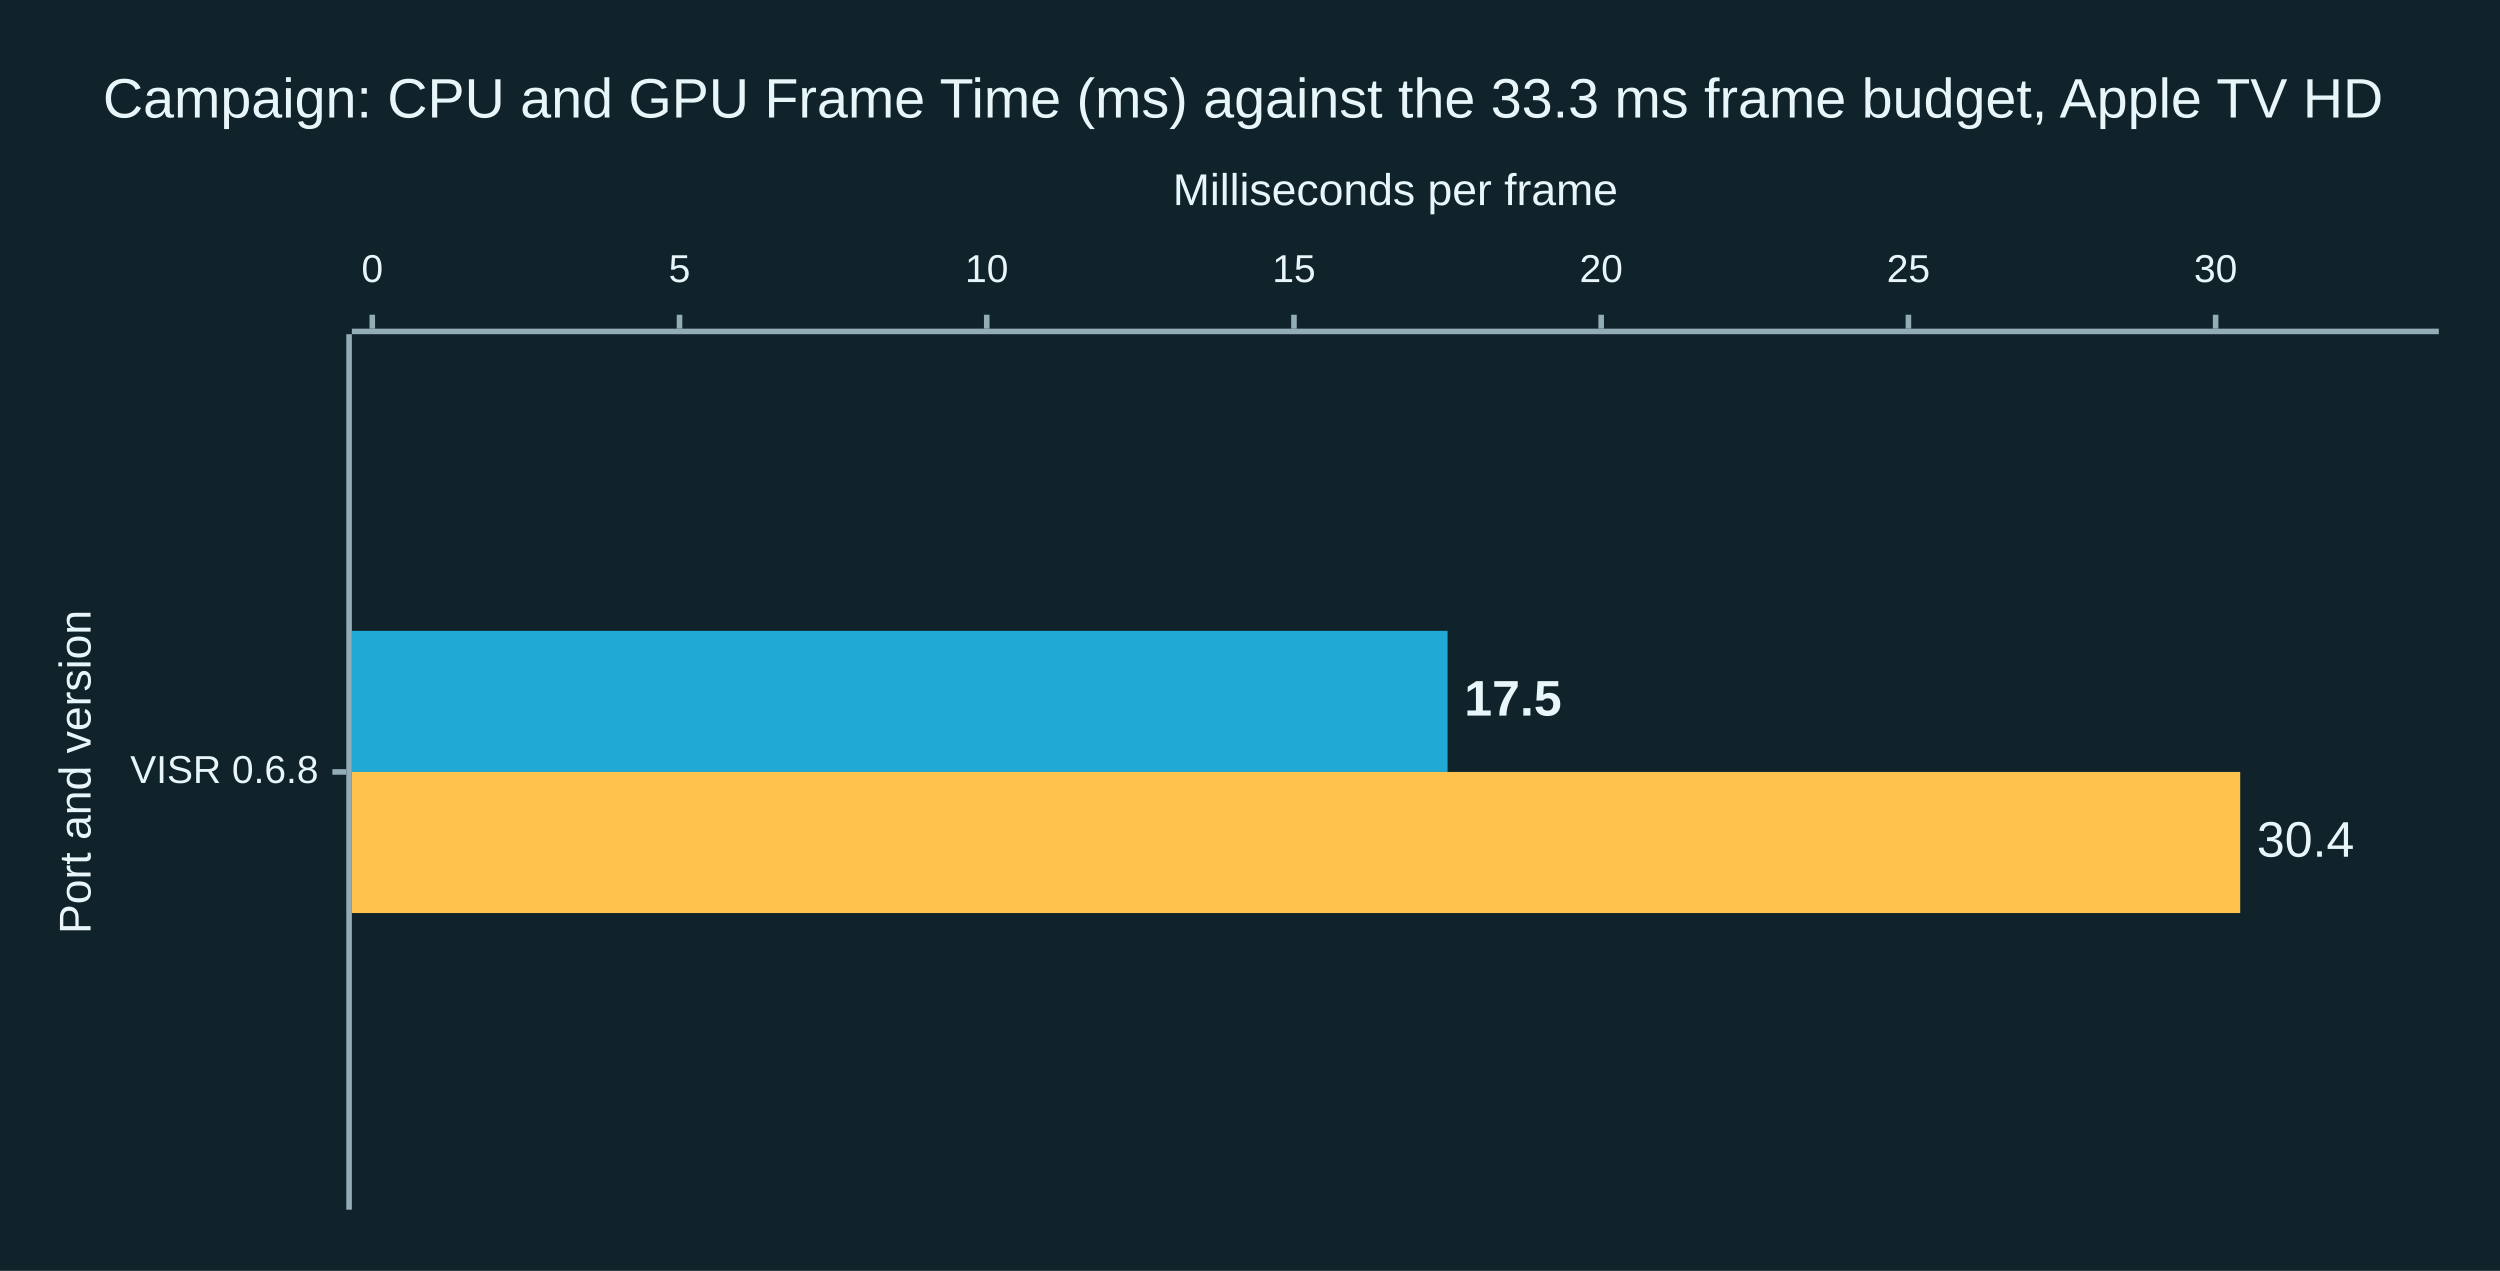
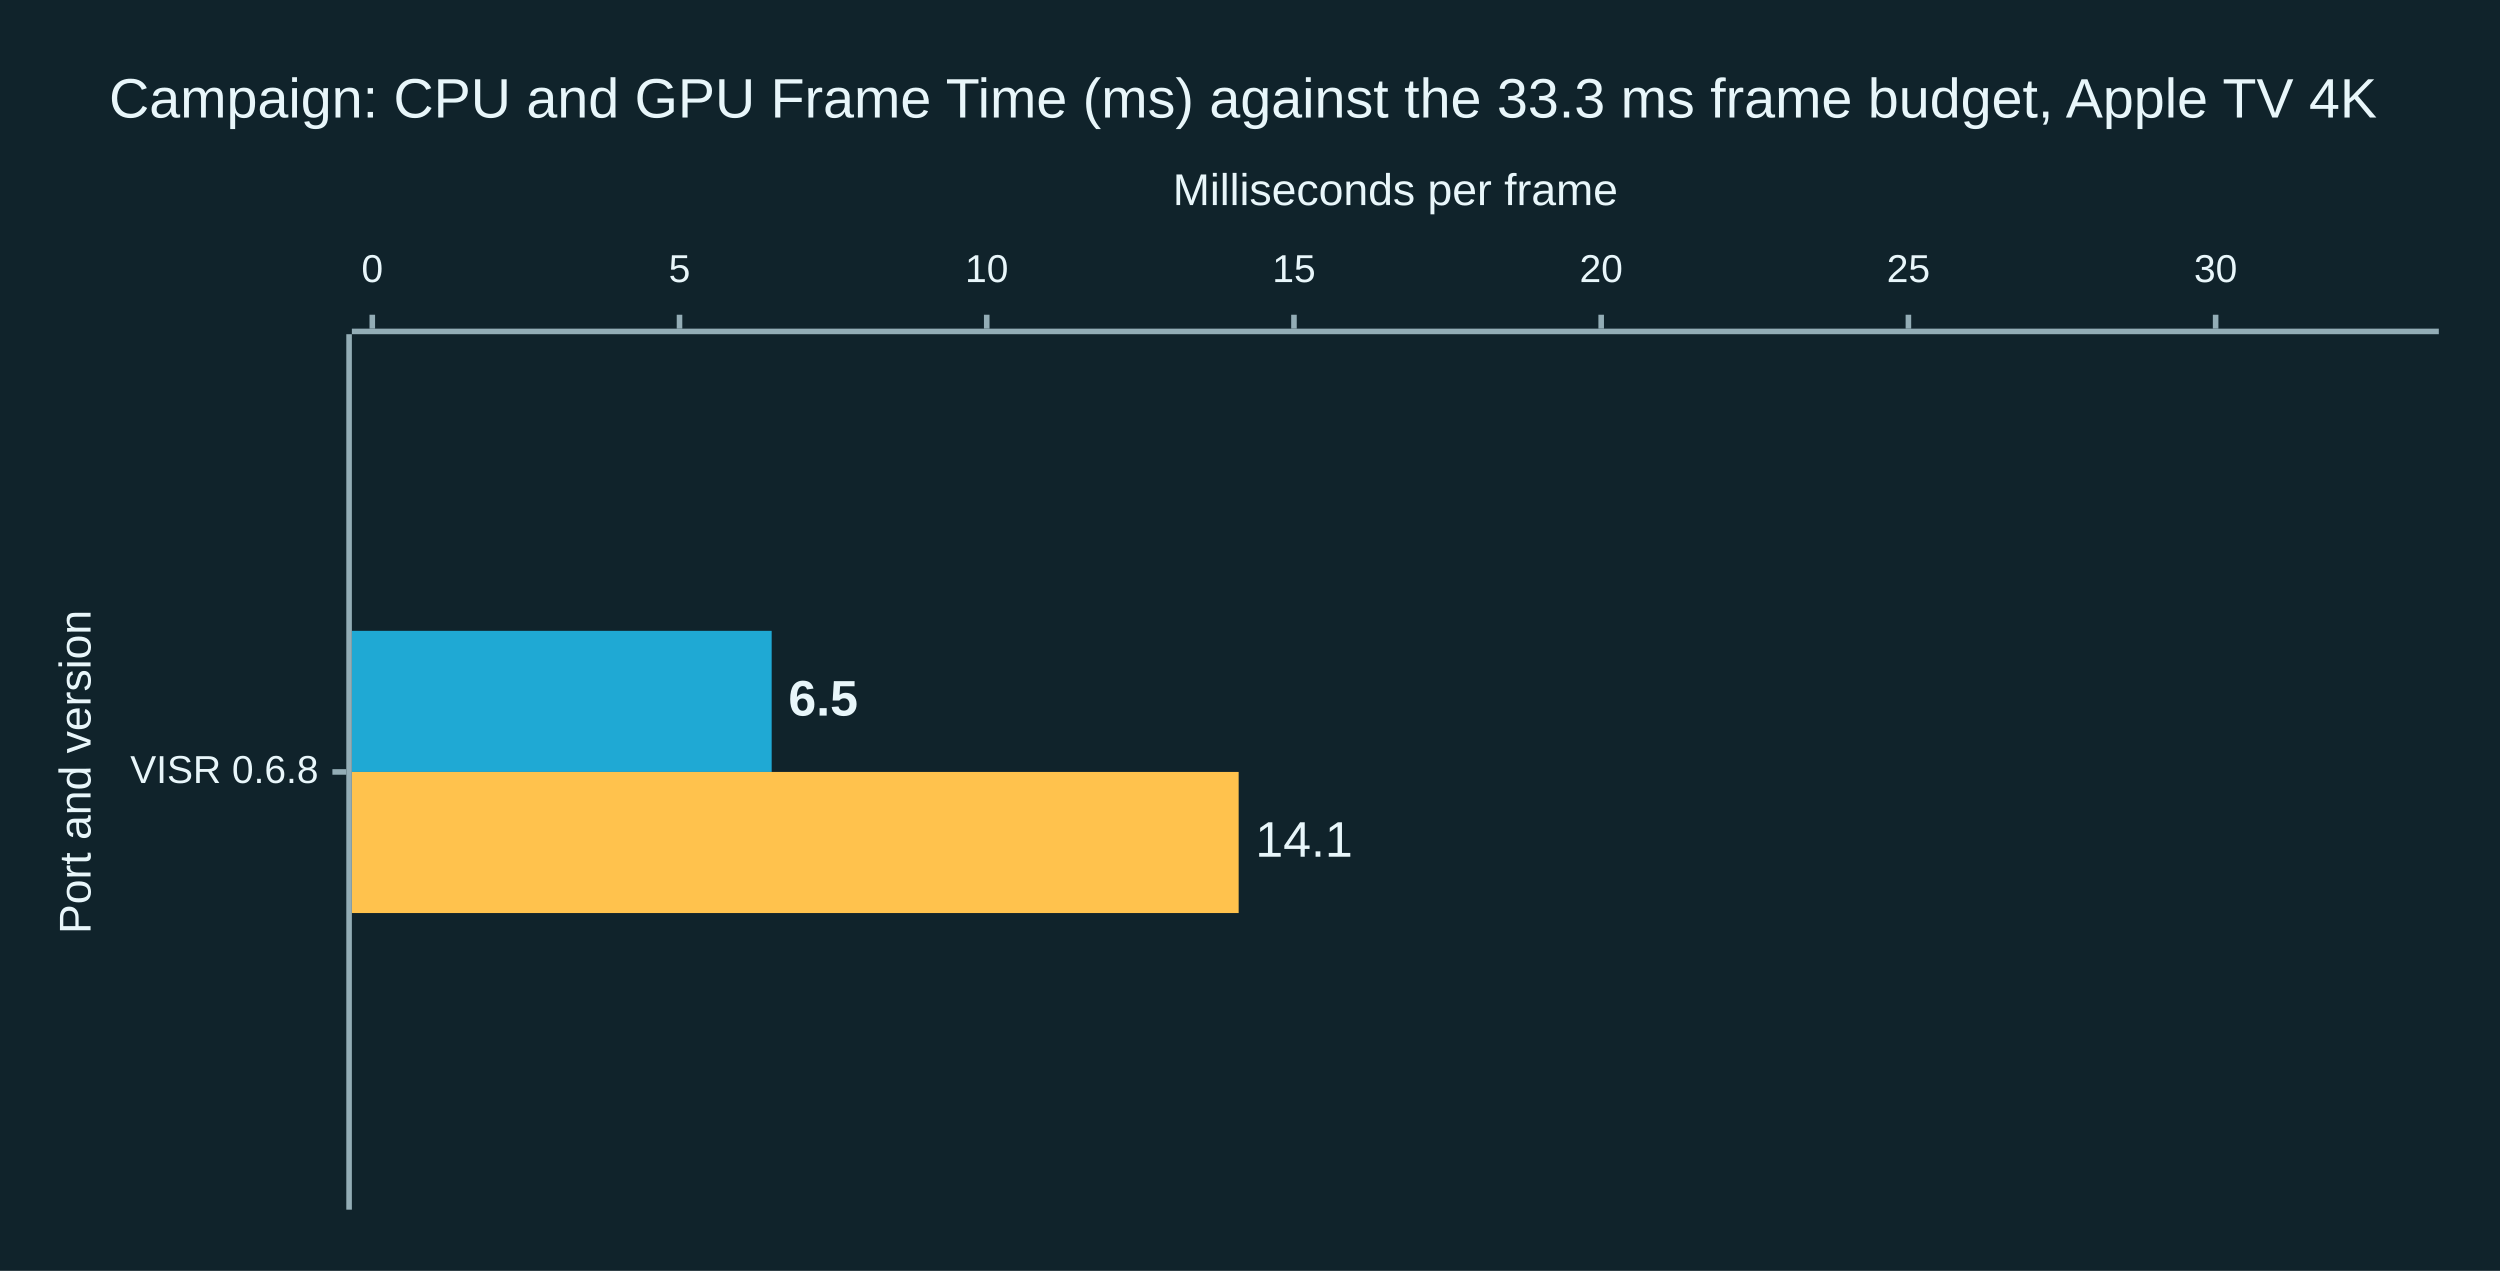
<svg xmlns="http://www.w3.org/2000/svg" color="#e8f6fa" id="static" width="100%" style="max-width: 899px;" viewBox="-17 -15 899 457" role="graphics-document document" aria-roledescription="xychart">
  <style>#static{font-family:"trebuchet ms",verdana,arial,sans-serif;font-size:16px;fill:#333;}@keyframes edge-animation-frame{from{stroke-dashoffset:0;}}@keyframes dash{to{stroke-dashoffset:0;}}#static .edge-animation-slow{stroke-dasharray:9,5!important;stroke-dashoffset:900;animation:dash 50s linear infinite;stroke-linecap:round;}#static .edge-animation-fast{stroke-dasharray:9,5!important;stroke-dashoffset:900;animation:dash 20s linear infinite;stroke-linecap:round;}#static .error-icon{fill:hsl(220.588, 100%, 98.333%);}#static .error-text{fill:rgb(8.5, 5.75, 0);stroke:rgb(8.5, 5.75, 0);}#static .edge-thickness-normal{stroke-width:1px;}#static .edge-thickness-thick{stroke-width:3.5px;}#static .edge-pattern-solid{stroke-dasharray:0;}#static .edge-thickness-invisible{stroke-width:0;fill:none;}#static .edge-pattern-dashed{stroke-dasharray:3;}#static .edge-pattern-dotted{stroke-dasharray:2;}#static .marker{fill:#0b0b0b;stroke:#0b0b0b;}#static .marker.cross{stroke:#0b0b0b;}#static svg{font-family:"trebuchet ms",verdana,arial,sans-serif;font-size:16px;}#static p{margin:0;}#static :root{--mermaid-font-family:"trebuchet ms",verdana,arial,sans-serif;}</style>
  <g />
  <g class="main">
    <rect width="899" height="457" class="background" fill="#10232b" x="-17" y="-15" />
    <g class="chart-title">
-       <text x="0" y="0" fill="#e8f6fa" font-size="20" dominant-baseline="middle" text-anchor="middle" transform="translate(430, 21.58984) rotate(0)">Campaign: CPU and GPU Frame Time (ms) against the 33.3 ms frame budget, Apple TV HD</text>
+       <text x="0" y="0" fill="#e8f6fa" font-size="20" dominant-baseline="middle" text-anchor="middle" transform="translate(430, 21.58984) rotate(0)">Campaign: CPU and GPU Frame Time (ms) against the 33.3 ms frame budget, Apple TV 4K</text>
    </g>
    <g class="plot">
      <g class="bar-plot-0">
-         <rect x="109.531" y="211.85" width="394.016" height="50.74" fill="#1fa9d4" stroke="#1fa9d4" stroke-width="0" />
+         <rect x="109.531" y="211.85" width="150.965" height="50.74" fill="#1fa9d4" stroke="#1fa9d4" stroke-width="0" />
      </g>
      <g class="bar-plot-1">
-         <rect x="109.531" y="262.59" width="679.048" height="50.74" fill="#ffc24d" stroke="#ffc24d" stroke-width="0" />
+         <rect x="109.531" y="262.59" width="318.891" height="50.74" fill="#ffc24d" stroke="#ffc24d" stroke-width="0" />
      </g>
-       <text x="509.547" y="237.22" dominant-baseline="middle" fill="currentColor" font-size="18" font-weight="600" class="bar-value">17.5</text>
-       <text x="794.579" y="287.96" dominant-baseline="middle" fill="currentColor" font-size="18" font-weight="400" class="bar-value">30.4</text>
+       <text x="266.496" y="237.22" dominant-baseline="middle" fill="currentColor" font-size="18" font-weight="600" class="bar-value">6.5</text>
+       <text x="434.422" y="287.96" dominant-baseline="middle" fill="currentColor" font-size="18" font-weight="400" class="bar-value">14.1</text>
    </g>
    <g class="left-axis">
      <g class="axisl-line">
        <path d="M 108.531,105.18 L 108.531,420" fill="none" stroke="#93adb6" stroke-width="2" />
      </g>
      <g class="label">
        <text x="0" y="0" fill="#e8f6fa" font-size="14" dominant-baseline="middle" text-anchor="end" transform="translate(97.53125, 262.5898) rotate(0)">VISR 0.6.8</text>
      </g>
      <g class="ticks">
        <path d="M 107.531,262.59 L 102.531,262.59" fill="none" stroke="#93adb6" stroke-width="2" />
      </g>
      <g class="title">
        <text x="0" y="0" fill="#e8f6fa" font-size="16" dominant-baseline="text-before-edge" text-anchor="middle" transform="translate(5, 262.5898) rotate(270)">Port and version</text>
      </g>
    </g>
    <g class="top-axis">
      <g class="axis-line">
        <path d="M 109.531,104.18 L 860,104.18" fill="none" stroke="#93adb6" stroke-width="2" />
      </g>
      <g class="label">
        <text x="0" y="0" fill="#e8f6fa" font-size="14" dominant-baseline="text-before-edge" text-anchor="middle" transform="translate(116.875, 77.17969) rotate(0)">0</text>
        <text x="0" y="0" fill="#e8f6fa" font-size="14" dominant-baseline="text-before-edge" text-anchor="middle" transform="translate(227.3527, 77.17969) rotate(0)">5</text>
        <text x="0" y="0" fill="#e8f6fa" font-size="14" dominant-baseline="text-before-edge" text-anchor="middle" transform="translate(337.8303, 77.17969) rotate(0)">10</text>
        <text x="0" y="0" fill="#e8f6fa" font-size="14" dominant-baseline="text-before-edge" text-anchor="middle" transform="translate(448.308, 77.17969) rotate(0)">15</text>
        <text x="0" y="0" fill="#e8f6fa" font-size="14" dominant-baseline="text-before-edge" text-anchor="middle" transform="translate(558.7857, 77.17969) rotate(0)">20</text>
        <text x="0" y="0" fill="#e8f6fa" font-size="14" dominant-baseline="text-before-edge" text-anchor="middle" transform="translate(669.2633, 77.17969) rotate(0)">25</text>
        <text x="0" y="0" fill="#e8f6fa" font-size="14" dominant-baseline="text-before-edge" text-anchor="middle" transform="translate(779.741, 77.17969) rotate(0)">30</text>
      </g>
      <g class="ticks">
        <path d="M 116.875,103.18 L 116.875,98.18" fill="none" stroke="#93adb6" stroke-width="2" />
        <path d="M 227.353,103.18 L 227.353,98.18" fill="none" stroke="#93adb6" stroke-width="2" />
        <path d="M 337.83,103.18 L 337.83,98.18" fill="none" stroke="#93adb6" stroke-width="2" />
        <path d="M 448.308,103.18 L 448.308,98.18" fill="none" stroke="#93adb6" stroke-width="2" />
        <path d="M 558.786,103.18 L 558.786,98.18" fill="none" stroke="#93adb6" stroke-width="2" />
        <path d="M 669.263,103.18 L 669.263,98.18" fill="none" stroke="#93adb6" stroke-width="2" />
        <path d="M 779.741,103.18 L 779.741,98.18" fill="none" stroke="#93adb6" stroke-width="2" />
      </g>
      <g class="title">
        <text x="0" y="0" fill="#e8f6fa" font-size="16" dominant-baseline="text-before-edge" text-anchor="middle" transform="translate(484.7656, 48.17969) rotate(0)">Milliseconds per frame</text>
      </g>
    </g>
  </g>
  <g class="mermaid-tmp-group" />
</svg>
